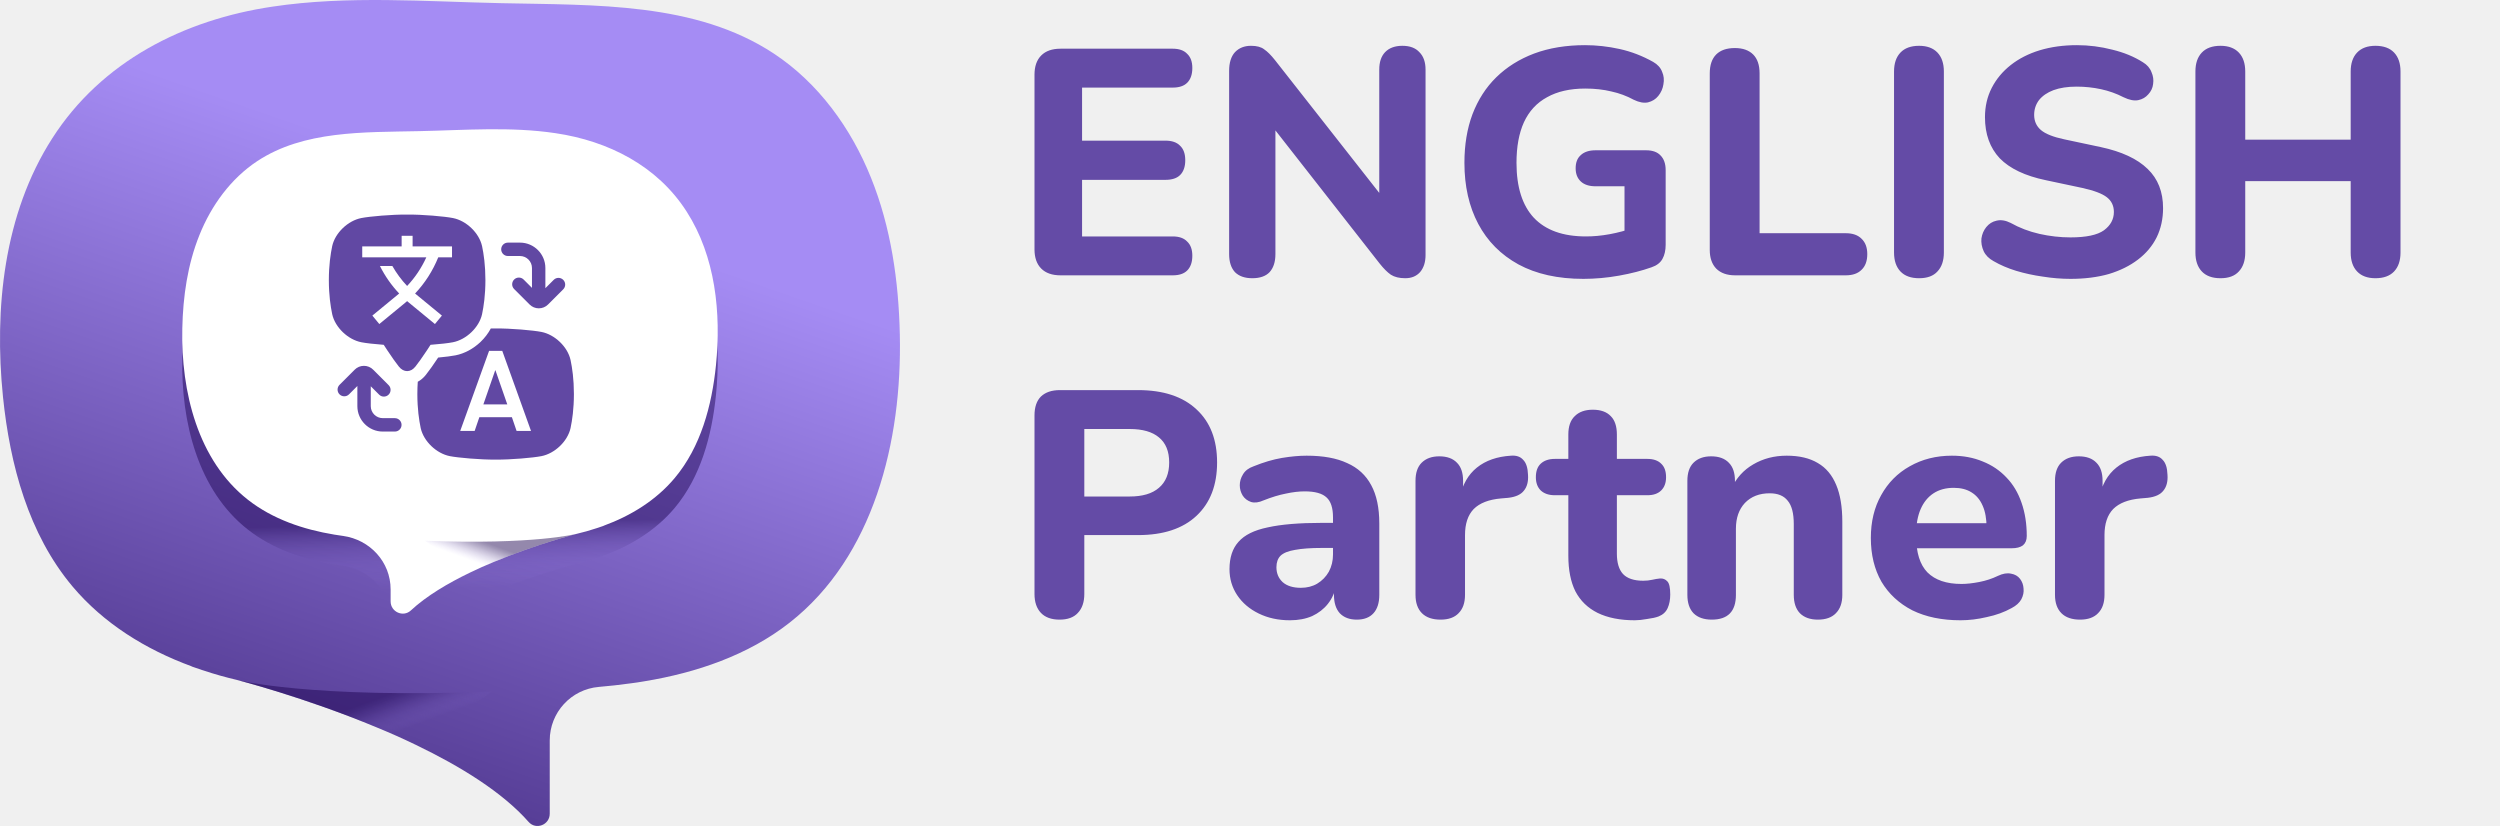
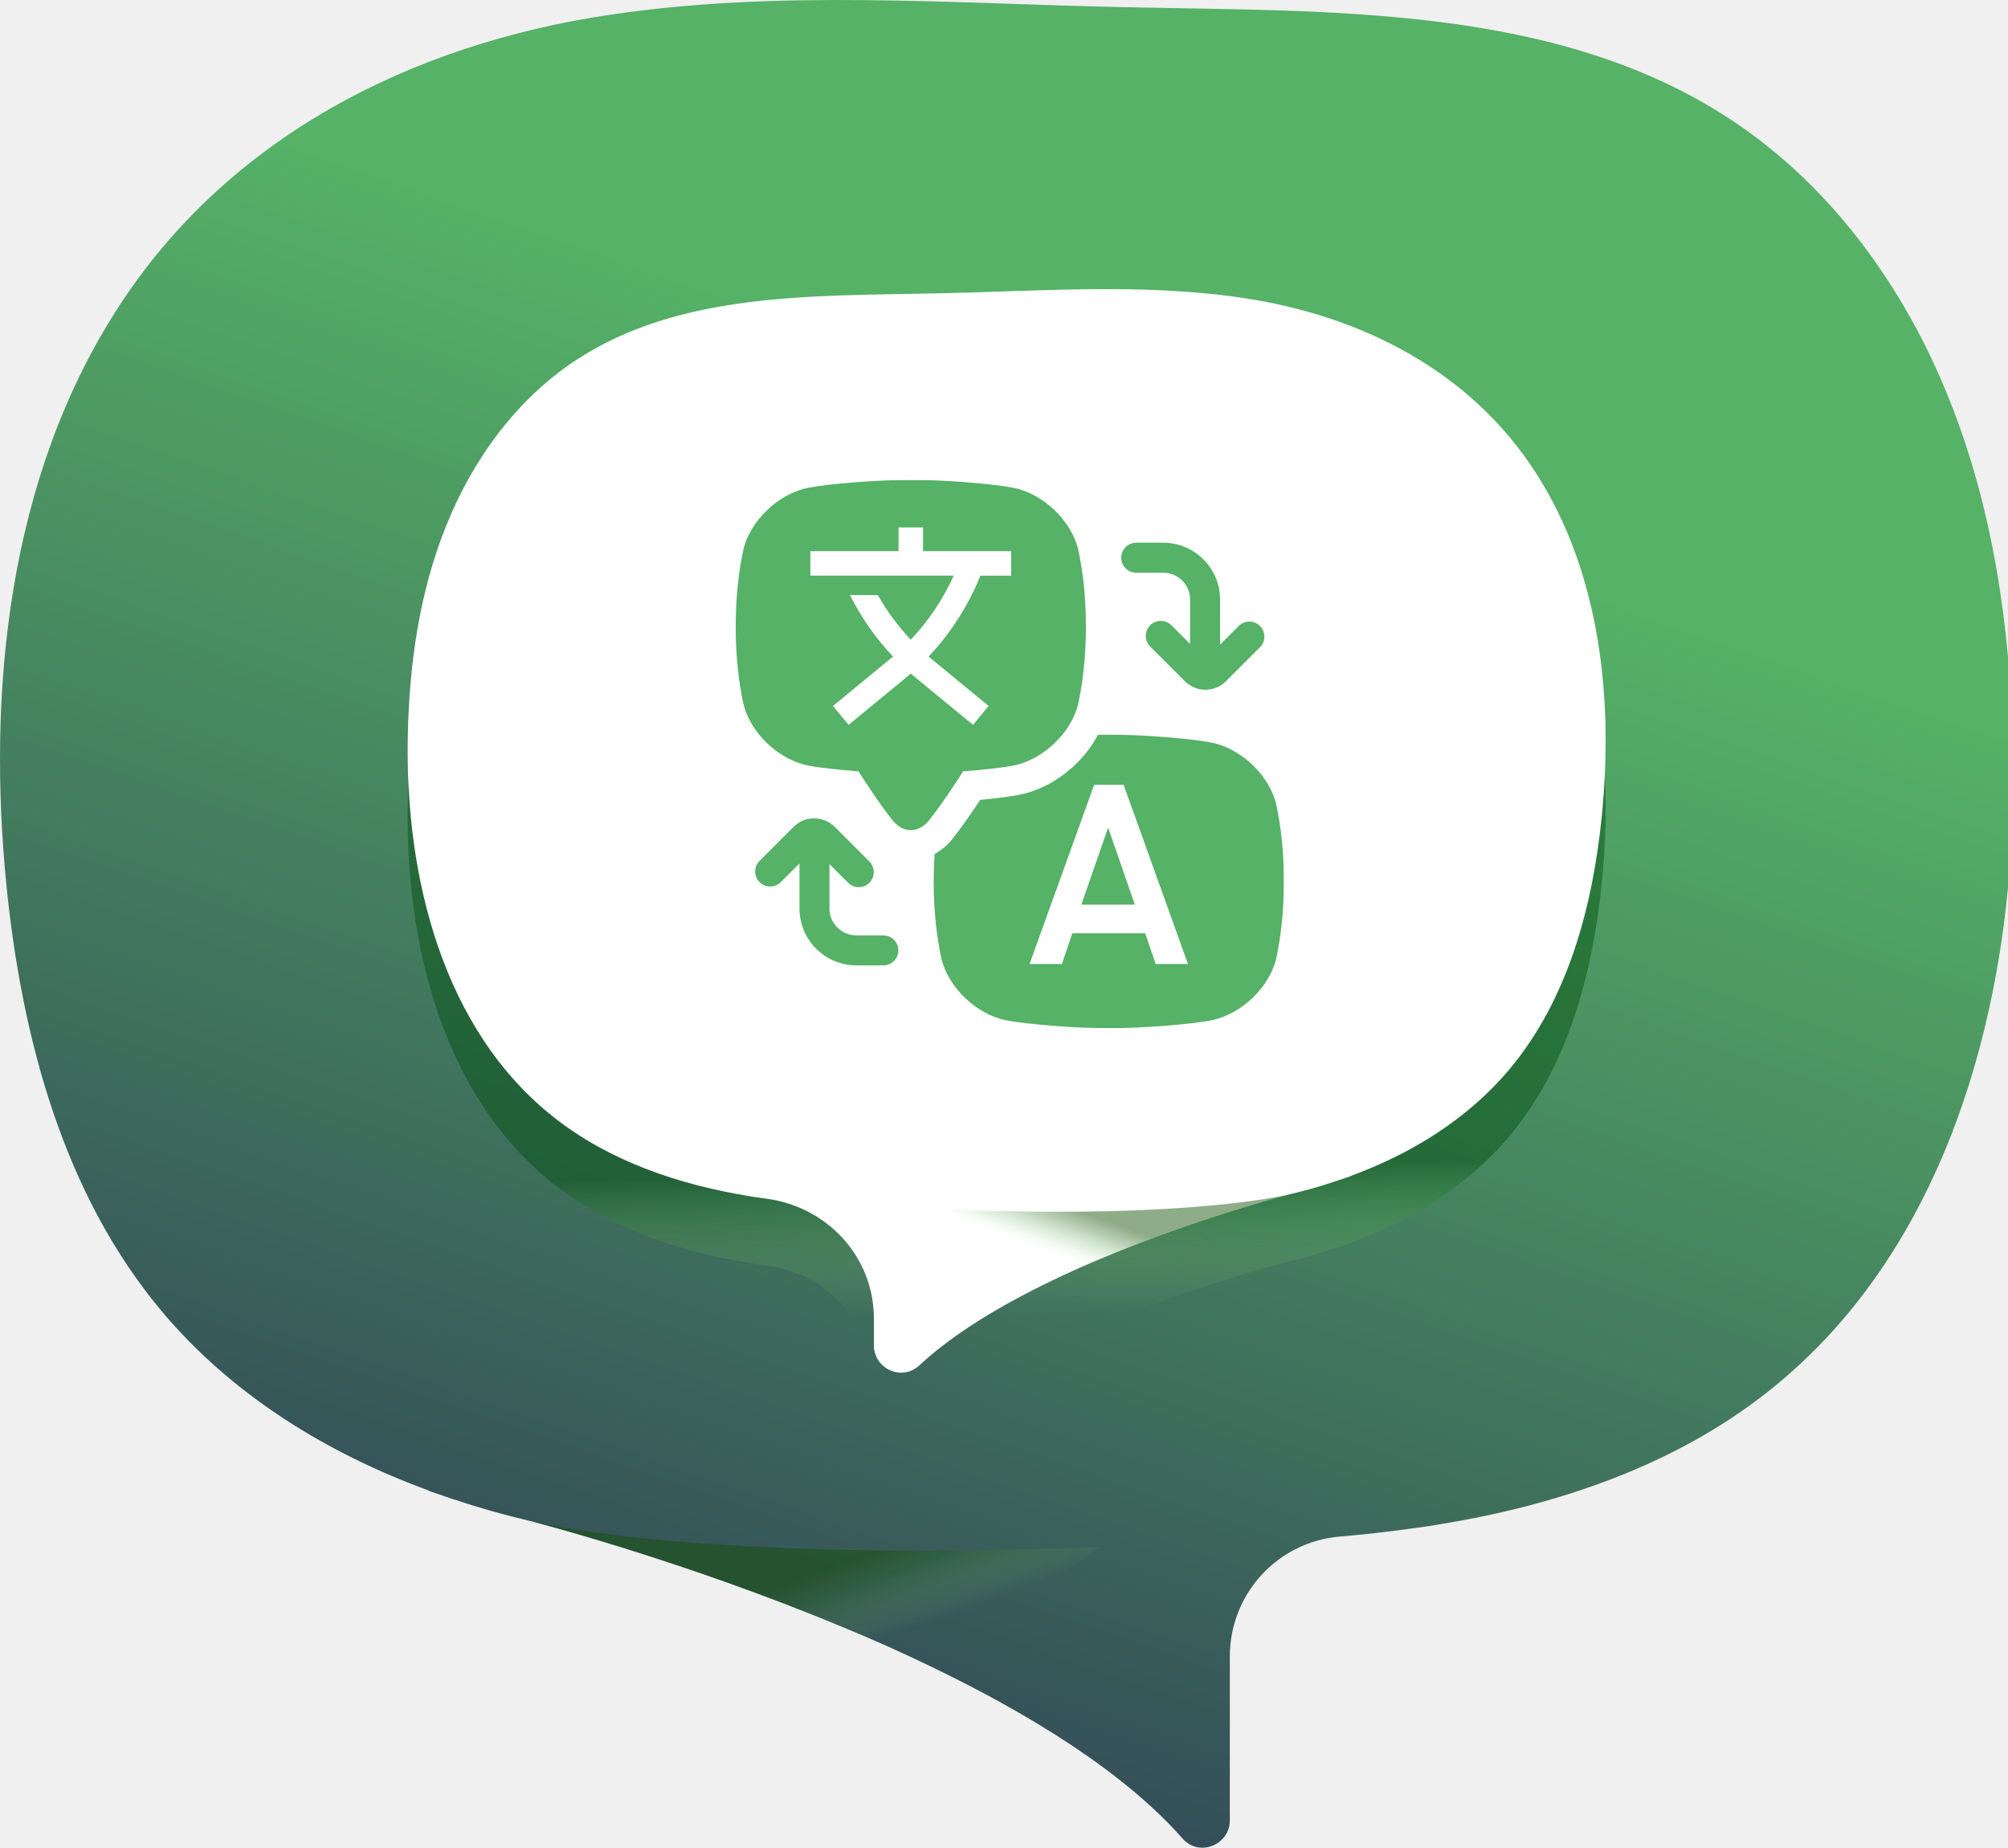
- <svg xmlns="http://www.w3.org/2000/svg" width="454" height="150" viewBox="0 0 454 150" fill="none">
-   <path d="M143.393 113.073C135.856 118.991 126.471 122.168 117.003 123.725C116.172 123.87 115.342 123.995 114.511 124.098C112.596 124.368 110.673 124.577 108.746 124.743C103.7 125.176 99.832 129.4 99.832 134.464V147.777C99.832 149.79 97.336 150.778 96.005 149.268C91.246 143.862 83.585 139.149 75.559 135.29C73.213 134.148 70.826 133.089 68.458 132.113C55.253 126.59 43.023 123.476 43.023 123.476C40.989 122.998 38.974 122.438 37.002 121.773C36.877 121.732 36.773 121.711 36.669 121.67C36.108 121.483 35.569 121.296 35.029 121.109C34.863 121.046 34.8 121.026 34.8 121.026V121.005C26.474 117.953 18.813 113.219 13.145 106.471C5.171 96.961 1.808 84.4 0.541 72.066C-1.078 56.12 0.666 38.866 9.49 25.121C18.439 11.147 33.389 3.589 49.501 1.202C63.246 -0.854 77.22 0.288 91.132 0.579C108.095 0.953 126.325 0.371 140.506 9.714C148.604 15.05 154.563 23.273 158.176 32.284C161.809 41.295 163.201 51.054 163.408 60.771C163.844 80.121 158.654 101.113 143.393 113.073Z" fill="url(#paint0_linear_25_1710)" />
-   <path opacity="0.51" d="M45.017 96.174C49.501 99.696 55.086 101.585 60.719 102.512C61.214 102.599 61.708 102.673 62.202 102.735C62.231 102.739 62.26 102.743 62.289 102.747C67.203 103.432 70.937 107.49 70.937 112.453V114.639C70.937 116.551 73.216 117.579 74.616 116.277C77.433 113.656 81.328 111.342 85.379 109.394C86.775 108.715 88.197 108.084 89.605 107.504C97.462 104.217 104.739 102.365 104.739 102.365C105.95 102.08 107.148 101.747 108.322 101.352C108.396 101.327 108.458 101.315 108.52 101.29C108.853 101.179 109.175 101.068 109.496 100.957C109.595 100.92 109.631 100.908 109.631 100.908V100.895C114.585 99.079 119.144 96.262 122.517 92.247C127.262 86.589 129.263 79.114 130.017 71.775C130.98 62.287 129.942 52.021 124.692 43.842C119.367 35.527 110.471 31.03 100.884 29.61C92.706 28.386 84.391 29.066 76.113 29.239C66.02 29.461 55.172 29.115 46.734 34.675C41.916 37.85 38.37 42.742 36.22 48.104C34.058 53.466 33.23 59.273 33.107 65.055C32.847 76.568 35.936 89.058 45.017 96.174Z" fill="url(#paint1_linear_25_1710)" />
-   <path opacity="0.51" d="M89.344 125.588L75.558 135.289C73.212 134.147 70.824 133.088 68.457 132.112C55.251 126.589 43.022 123.475 43.022 123.475C43.022 123.475 56.103 126.896 89.344 125.588Z" fill="url(#paint2_linear_25_1710)" />
-   <path d="M45.017 90.751C49.501 94.272 55.086 96.162 60.719 97.088C61.214 97.175 61.708 97.249 62.202 97.311C62.231 97.315 62.26 97.319 62.289 97.323C67.203 98.008 70.937 102.066 70.937 107.029V109.215C70.937 111.127 73.216 112.156 74.616 110.853C77.433 108.232 81.328 105.919 85.379 103.97C86.775 103.291 88.197 102.66 89.605 102.08C97.462 98.794 104.739 96.941 104.739 96.941C105.95 96.657 107.148 96.323 108.322 95.928C108.396 95.903 108.458 95.891 108.52 95.866C108.853 95.755 109.175 95.644 109.496 95.533C109.595 95.496 109.631 95.484 109.631 95.484V95.472C114.585 93.656 119.144 90.838 122.517 86.823C127.262 81.165 129.263 73.691 130.017 66.352C130.98 56.864 129.942 46.597 124.692 38.418C119.367 30.103 110.471 25.606 100.884 24.186C92.706 22.962 84.391 23.642 76.113 23.815C66.02 24.037 55.172 23.691 46.734 29.251C41.916 32.426 38.37 37.319 36.22 42.68C34.058 48.042 33.23 53.849 33.107 59.631C32.847 71.144 35.936 83.634 45.017 90.751Z" fill="white" />
-   <path opacity="0.51" d="M77.176 98.198L85.379 103.971C86.775 103.291 88.196 102.661 89.605 102.081C97.462 98.794 104.739 96.941 104.739 96.941C104.739 96.941 96.955 98.977 77.176 98.198Z" fill="url(#paint3_linear_25_1710)" />
-   <g clip-path="url(#clip0_25_1710)">
-     <path d="M89.93 67.246L87.779 73.442H92.124L89.972 67.246H89.93Z" fill="#6148A3" />
-     <path d="M87.541 44.692C87.007 42.277 84.666 40.065 82.245 39.596C80.77 39.301 76.656 38.937 73.934 38.967C71.213 38.937 67.098 39.301 65.623 39.596C63.202 40.065 60.862 42.277 60.327 44.692C60.023 46.158 59.724 48.152 59.719 50.874C59.723 53.597 60.022 55.59 60.327 57.057C60.862 59.471 63.202 61.683 65.623 62.153C66.419 62.312 67.986 62.492 69.686 62.618C69.879 62.92 70.088 63.243 70.314 63.584C71.216 64.951 71.907 65.903 72.43 66.567C73.301 67.671 74.569 67.671 75.44 66.567C75.963 65.904 76.653 64.951 77.556 63.584C77.782 63.243 77.991 62.92 78.184 62.618C79.885 62.491 81.451 62.312 82.247 62.153C84.668 61.683 87.008 59.471 87.543 57.057C87.847 55.59 88.146 53.597 88.151 50.874C88.147 48.152 87.848 46.157 87.543 44.692H87.541ZM82.087 46.734H79.586C78.591 49.19 77.16 51.42 75.38 53.301C75.449 53.36 75.519 53.42 75.59 53.477L77.215 54.814L80.251 57.311L78.985 58.846L74.324 55.012C74.192 54.905 74.063 54.795 73.934 54.684C73.805 54.795 73.677 54.905 73.546 55.012L68.884 58.846L67.618 57.311L72.279 53.477C72.35 53.419 72.42 53.36 72.49 53.301C71.097 51.83 69.919 50.146 68.996 48.308H71.253C72.004 49.626 72.905 50.843 73.934 51.931C75.361 50.422 76.542 48.664 77.419 46.733H65.781V44.745H72.938V42.821H74.929V44.745H82.086V46.733L82.087 46.734Z" fill="#6148A3" />
-     <path d="M103.613 65.374C103.078 62.959 100.737 60.747 98.317 60.278C96.842 59.983 92.727 59.619 90.006 59.648C89.727 59.645 89.434 59.647 89.132 59.651C88.664 60.529 88.035 61.358 87.277 62.084C85.96 63.344 84.34 64.212 82.716 64.529C82.017 64.668 80.886 64.812 79.569 64.934C78.73 66.204 77.981 67.257 77.343 68.066C76.917 68.608 76.415 69.031 75.866 69.328C75.821 70.011 75.793 70.75 75.791 71.556C75.795 74.278 76.094 76.272 76.399 77.739C76.934 80.153 79.275 82.365 81.695 82.835C83.17 83.129 87.285 83.493 90.006 83.464C92.728 83.494 96.843 83.129 98.317 82.835C100.738 82.365 103.079 80.153 103.613 77.739C103.918 76.272 104.217 74.278 104.222 71.556C104.218 68.834 103.919 66.84 103.613 65.374H103.613ZM93.813 78.26L92.96 75.766H87.049L86.196 78.26H83.574L88.817 63.714H91.21L96.433 78.26H93.811H93.813Z" fill="#6148A3" />
-     <path d="M102.28 50.818C101.804 50.342 101.032 50.342 100.556 50.818L99.043 52.331H99.04V48.672C99.04 46.128 96.97 44.059 94.426 44.059H92.233C91.561 44.059 91.016 44.604 91.016 45.275C91.016 45.947 91.561 46.492 92.233 46.492H94.426C95.628 46.492 96.606 47.47 96.606 48.672V52.277H96.604L95.09 50.763C94.614 50.287 93.842 50.287 93.366 50.763C92.89 51.24 92.89 52.012 93.366 52.488L96.178 55.301C96.625 55.747 97.219 55.993 97.85 55.993C98.481 55.993 99.076 55.747 99.521 55.301L102.28 52.542C102.518 52.304 102.637 51.992 102.637 51.68C102.637 51.367 102.518 51.056 102.28 50.817V50.818Z" fill="#6148A3" />
-     <path d="M71.706 75.936H69.512C68.31 75.936 67.332 74.959 67.332 73.757V70.152H67.335L68.848 71.665C69.324 72.142 70.096 72.142 70.572 71.665C71.049 71.189 71.049 70.417 70.572 69.941L67.76 67.128C67.313 66.681 66.719 66.436 66.088 66.436C65.457 66.436 64.863 66.681 64.417 67.128L61.658 69.887C61.42 70.125 61.301 70.437 61.301 70.749C61.301 71.061 61.42 71.373 61.658 71.612C62.134 72.088 62.906 72.088 63.383 71.612L64.896 70.098H64.898V73.757C64.898 76.302 66.968 78.371 69.512 78.371H71.706C72.378 78.371 72.923 77.826 72.923 77.154C72.923 76.482 72.378 75.937 71.706 75.937V75.936Z" fill="#6148A3" />
+ <svg xmlns="http://www.w3.org/2000/svg" width="163" height="150" viewBox="0 0 163 150" fill="none">
+   <g clip-path="url(#clip0_27_1750)">
+     <path d="M143.393 113.073C135.856 118.991 126.471 122.168 117.003 123.725C116.172 123.87 115.342 123.995 114.511 124.098C112.596 124.368 110.673 124.577 108.746 124.743C103.7 125.176 99.832 129.4 99.832 134.464V147.777C99.832 149.79 97.336 150.778 96.005 149.268C91.246 143.862 83.585 139.149 75.559 135.29C73.213 134.148 70.826 133.089 68.458 132.113C55.253 126.59 43.023 123.476 43.023 123.476C40.989 122.998 38.974 122.438 37.002 121.773C36.877 121.732 36.773 121.711 36.669 121.67C36.108 121.483 35.569 121.296 35.029 121.109C34.863 121.046 34.8 121.026 34.8 121.026V121.005C26.474 117.953 18.813 113.219 13.145 106.471C5.171 96.961 1.808 84.4 0.541 72.066C-1.078 56.12 0.666 38.866 9.49 25.121C18.439 11.147 33.389 3.589 49.501 1.202C63.246 -0.854 77.22 0.288 91.132 0.579C108.095 0.953 126.325 0.371 140.506 9.714C148.604 15.05 154.563 23.273 158.176 32.284C161.809 41.295 163.201 51.054 163.408 60.771C163.844 80.121 158.654 101.113 143.393 113.073Z" fill="url(#paint0_linear_27_1750)" />
+     <path opacity="0.51" d="M45.017 96.174C49.501 99.696 55.086 101.585 60.719 102.512C61.214 102.599 61.708 102.673 62.202 102.735C62.231 102.739 62.26 102.743 62.289 102.747C67.203 103.432 70.937 107.49 70.937 112.453V114.639C70.937 116.551 73.216 117.579 74.616 116.277C77.433 113.656 81.328 111.342 85.379 109.394C86.775 108.715 88.197 108.084 89.605 107.504C97.462 104.217 104.739 102.365 104.739 102.365C105.95 102.08 107.148 101.747 108.322 101.352C108.396 101.327 108.458 101.315 108.52 101.29C108.853 101.179 109.175 101.068 109.496 100.957C109.595 100.92 109.631 100.908 109.631 100.908V100.895C114.585 99.079 119.144 96.262 122.517 92.247C127.262 86.589 129.263 79.114 130.017 71.775C130.98 62.287 129.942 52.021 124.692 43.842C119.367 35.527 110.471 31.03 100.884 29.61C92.706 28.386 84.391 29.066 76.113 29.239C66.02 29.461 55.172 29.115 46.734 34.675C41.916 37.85 38.37 42.742 36.22 48.104C34.058 53.466 33.23 59.273 33.107 65.055C32.847 76.568 35.936 89.058 45.017 96.174Z" fill="url(#paint1_linear_27_1750)" />
+     <path opacity="0.51" d="M89.344 125.588L75.558 135.289C73.212 134.147 70.824 133.088 68.457 132.112C55.251 126.589 43.022 123.475 43.022 123.475C43.022 123.475 56.103 126.896 89.344 125.588Z" fill="url(#paint2_linear_27_1750)" />
+     <path d="M45.017 90.751C49.501 94.272 55.086 96.162 60.719 97.088C61.214 97.175 61.708 97.249 62.202 97.311C62.231 97.315 62.26 97.319 62.289 97.323C67.203 98.008 70.937 102.066 70.937 107.029V109.215C70.937 111.127 73.216 112.156 74.616 110.853C77.433 108.232 81.328 105.919 85.379 103.97C86.775 103.291 88.197 102.66 89.605 102.08C97.462 98.794 104.739 96.941 104.739 96.941C105.95 96.657 107.148 96.323 108.322 95.928C108.396 95.903 108.458 95.891 108.52 95.866C108.853 95.755 109.175 95.644 109.496 95.533C109.595 95.496 109.631 95.484 109.631 95.484V95.472C114.585 93.656 119.144 90.838 122.517 86.823C127.262 81.165 129.263 73.691 130.017 66.352C130.98 56.864 129.942 46.597 124.692 38.418C119.367 30.103 110.471 25.606 100.884 24.186C92.706 22.962 84.391 23.642 76.113 23.815C66.02 24.037 55.172 23.691 46.734 29.251C41.916 32.426 38.37 37.319 36.22 42.68C34.058 48.042 33.23 53.849 33.107 59.631C32.847 71.144 35.936 83.634 45.017 90.751Z" fill="white" />
+     <path opacity="0.51" d="M77.176 98.198L85.379 103.971C86.775 103.291 88.196 102.661 89.605 102.081C97.462 98.794 104.739 96.941 104.739 96.941C104.739 96.941 96.955 98.977 77.176 98.198Z" fill="url(#paint3_linear_27_1750)" />
+     <mask id="mask0_27_1750" style="mask-type:luminance" maskUnits="userSpaceOnUse" x="59" y="38" width="46" height="46">
+       <path d="M104.221 38.965H59.719V83.467H104.221V38.965Z" fill="white" />
+     </mask>
+     <g mask="url(#mask0_27_1750)">
+       <path d="M89.93 67.246L87.779 73.442H92.124L89.972 67.246H89.93Z" fill="#55B266" />
+       <path d="M87.541 44.692C87.007 42.277 84.666 40.065 82.245 39.596C80.77 39.301 76.656 38.937 73.934 38.967C71.213 38.937 67.098 39.301 65.623 39.596C63.202 40.065 60.862 42.277 60.327 44.692C60.023 46.158 59.724 48.152 59.719 50.874C59.723 53.597 60.022 55.59 60.327 57.057C60.862 59.471 63.202 61.683 65.623 62.153C66.419 62.312 67.986 62.492 69.686 62.618C69.879 62.92 70.088 63.243 70.314 63.584C71.216 64.951 71.907 65.903 72.43 66.567C73.301 67.671 74.569 67.671 75.439 66.567C75.963 65.904 76.653 64.951 77.556 63.584C77.782 63.243 77.991 62.92 78.184 62.618C79.885 62.491 81.451 62.312 82.247 62.153C84.668 61.683 87.008 59.471 87.543 57.057C87.847 55.59 88.146 53.597 88.151 50.874C88.147 48.152 87.848 46.157 87.543 44.692H87.541ZM82.087 46.734H79.586C78.591 49.19 77.16 51.42 75.38 53.301C75.449 53.36 75.519 53.42 75.59 53.477L77.215 54.814L80.251 57.311L78.985 58.846L74.324 55.012C74.192 54.905 74.063 54.795 73.934 54.684C73.805 54.795 73.677 54.905 73.546 55.012L68.884 58.846L67.618 57.311L72.279 53.477C72.35 53.419 72.42 53.36 72.49 53.301C71.097 51.83 69.918 50.146 68.995 48.308H71.253C72.004 49.626 72.905 50.843 73.934 51.931C75.361 50.422 76.542 48.664 77.419 46.733H65.781V44.745H72.938V42.821H74.929V44.745H82.086V46.733L82.087 46.734Z" fill="#55B266" />
+       <path d="M103.613 65.374C103.078 62.959 100.737 60.747 98.317 60.278C96.842 59.983 92.727 59.619 90.006 59.648C89.727 59.645 89.434 59.647 89.132 59.651C88.664 60.529 88.035 61.358 87.277 62.084C85.96 63.344 84.34 64.212 82.716 64.529C82.017 64.668 80.886 64.812 79.569 64.934C78.73 66.204 77.981 67.257 77.343 68.066C76.917 68.608 76.415 69.031 75.866 69.328C75.821 70.011 75.793 70.75 75.791 71.556C75.795 74.278 76.094 76.272 76.399 77.739C76.934 80.153 79.275 82.365 81.695 82.835C83.17 83.129 87.285 83.493 90.006 83.464C92.728 83.494 96.843 83.129 98.317 82.835C100.738 82.365 103.079 80.153 103.613 77.739C103.918 76.272 104.217 74.278 104.222 71.556C104.218 68.834 103.919 66.84 103.613 65.374ZM93.813 78.26L92.96 75.766H87.049L86.196 78.26H83.574L88.817 63.714H91.21L96.433 78.26H93.811H93.813Z" fill="#55B266" />
+       <path d="M102.28 50.818C101.804 50.342 101.032 50.342 100.556 50.818L99.043 52.331H99.04V48.672C99.04 46.128 96.97 44.059 94.426 44.059H92.233C91.561 44.059 91.016 44.604 91.016 45.275C91.016 45.947 91.561 46.492 92.233 46.492H94.426C95.628 46.492 96.606 47.47 96.606 48.672V52.277H96.604L95.09 50.763C94.614 50.287 93.842 50.287 93.366 50.763C92.89 51.24 92.89 52.012 93.366 52.488L96.178 55.301C96.625 55.747 97.219 55.993 97.85 55.993C98.481 55.993 99.076 55.747 99.521 55.301L102.28 52.542C102.518 52.304 102.637 51.992 102.637 51.68C102.637 51.367 102.518 51.056 102.28 50.818Z" fill="#55B266" />
+       <path d="M71.706 75.936H69.512C68.31 75.936 67.332 74.959 67.332 73.757V70.152H67.335L68.848 71.665C69.324 72.142 70.096 72.142 70.572 71.665C71.049 71.189 71.049 70.417 70.572 69.941L67.76 67.128C67.313 66.681 66.719 66.436 66.088 66.436C65.457 66.436 64.863 66.681 64.417 67.128L61.658 69.887C61.42 70.125 61.301 70.437 61.301 70.749C61.301 71.061 61.42 71.373 61.658 71.612C62.134 72.088 62.906 72.088 63.383 71.612L64.896 70.098H64.898V73.757C64.898 76.302 66.968 78.371 69.512 78.371H71.706C72.378 78.371 72.923 77.826 72.923 77.154C72.923 76.482 72.378 75.936 71.706 75.936Z" fill="#55B266" />
+     </g>
  </g>
-   <path d="M192.592 50C191.074 50 189.907 49.591 189.09 48.774C188.272 47.957 187.864 46.789 187.864 45.271V13.572C187.864 12.054 188.272 10.886 189.09 10.069C189.907 9.252 191.074 8.843 192.592 8.843H212.966C214.134 8.843 215.01 9.155 215.593 9.777C216.216 10.361 216.527 11.217 216.527 12.346C216.527 13.514 216.216 14.409 215.593 15.031C215.01 15.615 214.134 15.907 212.966 15.907H196.504V25.54H211.624C212.83 25.54 213.725 25.851 214.309 26.474C214.932 27.057 215.243 27.933 215.243 29.101C215.243 30.268 214.932 31.163 214.309 31.786C213.725 32.37 212.83 32.662 211.624 32.662H196.504V42.936H212.966C214.134 42.936 215.01 43.248 215.593 43.87C216.216 44.454 216.527 45.31 216.527 46.439C216.527 47.606 216.216 48.502 215.593 49.124C215.01 49.708 214.134 50 212.966 50H192.592ZM227.413 50.525C226.051 50.525 225 50.156 224.261 49.416C223.56 48.638 223.21 47.548 223.21 46.147V12.871C223.21 11.392 223.56 10.264 224.261 9.485C225 8.707 225.973 8.318 227.18 8.318C228.23 8.318 229.028 8.532 229.573 8.96C230.157 9.349 230.819 10.011 231.558 10.945L252.049 37.04H250.473V12.638C250.473 11.276 250.823 10.225 251.523 9.485C252.263 8.707 253.314 8.318 254.676 8.318C256.038 8.318 257.069 8.707 257.77 9.485C258.509 10.225 258.879 11.276 258.879 12.638V46.322C258.879 47.606 258.548 48.638 257.887 49.416C257.225 50.156 256.33 50.525 255.201 50.525C254.112 50.525 253.236 50.311 252.574 49.883C251.952 49.455 251.27 48.774 250.531 47.84L230.099 21.745H231.616V46.147C231.616 47.548 231.266 48.638 230.566 49.416C229.865 50.156 228.814 50.525 227.413 50.525ZM287.539 50.642C282.907 50.642 278.977 49.767 275.746 48.015C272.555 46.264 270.123 43.812 268.449 40.66C266.776 37.507 265.939 33.81 265.939 29.568C265.939 26.298 266.425 23.36 267.398 20.752C268.41 18.106 269.85 15.868 271.718 14.039C273.625 12.171 275.921 10.731 278.607 9.719C281.331 8.707 284.406 8.201 287.831 8.201C289.932 8.201 292.034 8.435 294.136 8.902C296.237 9.369 298.261 10.147 300.207 11.237C301.024 11.704 301.569 12.307 301.841 13.046C302.153 13.747 302.231 14.506 302.075 15.323C301.958 16.102 301.647 16.802 301.141 17.425C300.674 18.009 300.051 18.398 299.273 18.592C298.533 18.748 297.677 18.592 296.704 18.125C295.42 17.425 294.058 16.919 292.618 16.608C291.178 16.257 289.601 16.082 287.889 16.082C285.126 16.082 282.81 16.608 280.942 17.658C279.074 18.67 277.673 20.188 276.739 22.212C275.844 24.197 275.396 26.649 275.396 29.568C275.396 33.965 276.447 37.293 278.549 39.55C280.689 41.808 283.841 42.936 288.006 42.936C289.407 42.936 290.847 42.8 292.326 42.528C293.805 42.255 295.264 41.866 296.704 41.36L295.011 45.038V33.829H289.757C288.59 33.829 287.694 33.537 287.072 32.953C286.449 32.37 286.138 31.572 286.138 30.56C286.138 29.509 286.449 28.711 287.072 28.166C287.694 27.583 288.59 27.291 289.757 27.291H298.923C300.09 27.291 300.966 27.602 301.55 28.225C302.172 28.848 302.484 29.743 302.484 30.91V44.454C302.484 45.466 302.289 46.322 301.9 47.023C301.511 47.723 300.849 48.229 299.915 48.541C298.164 49.163 296.198 49.669 294.019 50.058C291.839 50.448 289.679 50.642 287.539 50.642ZM315.104 50C313.625 50 312.477 49.591 311.66 48.774C310.882 47.957 310.492 46.828 310.492 45.388V13.338C310.492 11.82 310.882 10.672 311.66 9.894C312.438 9.116 313.567 8.726 315.046 8.726C316.486 8.726 317.595 9.116 318.373 9.894C319.152 10.672 319.541 11.82 319.541 13.338V42.352H335.186C336.432 42.352 337.385 42.683 338.047 43.345C338.748 44.007 339.098 44.941 339.098 46.147C339.098 47.392 338.748 48.346 338.047 49.008C337.385 49.669 336.432 50 335.186 50H315.104ZM348.511 50.525C347.032 50.525 345.903 50.117 345.125 49.3C344.347 48.482 343.957 47.334 343.957 45.855V12.988C343.957 11.509 344.347 10.361 345.125 9.544C345.903 8.726 347.032 8.318 348.511 8.318C349.951 8.318 351.06 8.726 351.838 9.544C352.617 10.361 353.006 11.509 353.006 12.988V45.855C353.006 47.334 352.617 48.482 351.838 49.3C351.099 50.117 349.99 50.525 348.511 50.525ZM376 50.642C374.365 50.642 372.692 50.506 370.979 50.233C369.306 50 367.691 49.65 366.134 49.183C364.616 48.716 363.254 48.132 362.047 47.431C361.191 46.964 360.588 46.361 360.238 45.622C359.887 44.843 359.751 44.065 359.829 43.286C359.946 42.508 360.238 41.827 360.705 41.243C361.211 40.62 361.833 40.231 362.573 40.076C363.351 39.881 364.207 40.017 365.141 40.484C366.737 41.38 368.469 42.041 370.337 42.469C372.244 42.897 374.132 43.111 376 43.111C378.841 43.111 380.865 42.683 382.071 41.827C383.278 40.932 383.881 39.823 383.881 38.499C383.881 37.371 383.453 36.476 382.597 35.814C381.74 35.152 380.242 34.588 378.101 34.121L371.505 32.72C367.768 31.942 364.986 30.618 363.157 28.75C361.366 26.843 360.471 24.352 360.471 21.278C360.471 19.332 360.88 17.561 361.697 15.965C362.514 14.37 363.663 12.988 365.141 11.82C366.62 10.653 368.372 9.758 370.395 9.135C372.458 8.512 374.715 8.201 377.167 8.201C379.347 8.201 381.487 8.474 383.589 9.018C385.691 9.524 387.539 10.283 389.135 11.295C389.913 11.762 390.439 12.365 390.711 13.105C391.023 13.805 391.12 14.525 391.003 15.265C390.925 15.965 390.633 16.588 390.127 17.133C389.66 17.678 389.057 18.028 388.318 18.184C387.578 18.34 386.683 18.164 385.632 17.658C384.348 16.997 382.986 16.51 381.546 16.199C380.106 15.888 378.627 15.732 377.109 15.732C375.474 15.732 374.073 15.946 372.906 16.374C371.777 16.802 370.901 17.405 370.279 18.184C369.695 18.962 369.403 19.857 369.403 20.869C369.403 21.998 369.812 22.912 370.629 23.613C371.446 24.314 372.867 24.878 374.891 25.306L381.487 26.707C385.301 27.524 388.143 28.848 390.011 30.677C391.879 32.467 392.813 34.841 392.813 37.799C392.813 39.745 392.424 41.516 391.645 43.111C390.867 44.668 389.738 46.011 388.259 47.139C386.78 48.268 385.01 49.144 382.947 49.767C380.884 50.35 378.568 50.642 376 50.642ZM403.241 50.525C401.762 50.525 400.633 50.117 399.855 49.3C399.076 48.482 398.687 47.334 398.687 45.855V12.988C398.687 11.509 399.076 10.361 399.855 9.544C400.633 8.726 401.762 8.318 403.241 8.318C404.681 8.318 405.79 8.726 406.568 9.544C407.347 10.361 407.736 11.509 407.736 12.988V25.364H426.884V12.988C426.884 11.509 427.273 10.361 428.051 9.544C428.83 8.726 429.939 8.318 431.379 8.318C432.858 8.318 433.987 8.726 434.765 9.544C435.543 10.361 435.933 11.509 435.933 12.988V45.855C435.933 47.334 435.543 48.482 434.765 49.3C433.987 50.117 432.858 50.525 431.379 50.525C429.939 50.525 428.83 50.117 428.051 49.3C427.273 48.482 426.884 47.334 426.884 45.855V32.895H407.736V45.855C407.736 47.334 407.347 48.482 406.568 49.3C405.829 50.117 404.72 50.525 403.241 50.525ZM192.417 112.525C190.938 112.525 189.81 112.117 189.031 111.299C188.253 110.482 187.864 109.334 187.864 107.855V75.455C187.864 73.937 188.253 72.789 189.031 72.011C189.848 71.232 190.997 70.843 192.476 70.843H206.661C211.254 70.843 214.796 72.011 217.286 74.346C219.777 76.642 221.023 79.853 221.023 83.978C221.023 88.104 219.777 91.334 217.286 93.669C214.796 96.004 211.254 97.172 206.661 97.172H196.912V107.855C196.912 109.334 196.523 110.482 195.745 111.299C195.005 112.117 193.896 112.525 192.417 112.525ZM196.912 90.166H205.144C207.479 90.166 209.25 89.641 210.456 88.59C211.701 87.54 212.324 86.002 212.324 83.978C212.324 81.955 211.701 80.437 210.456 79.425C209.25 78.413 207.479 77.907 205.144 77.907H196.912V90.166ZM234.251 112.642C232.15 112.642 230.262 112.234 228.588 111.416C226.915 110.599 225.611 109.49 224.677 108.089C223.743 106.688 223.276 105.111 223.276 103.36C223.276 101.258 223.821 99.604 224.911 98.398C226 97.152 227.771 96.277 230.223 95.771C232.675 95.226 235.925 94.954 239.972 94.954H243.066V99.507H240.031C238.046 99.507 236.431 99.624 235.185 99.857C233.979 100.052 233.103 100.402 232.558 100.908C232.052 101.414 231.799 102.115 231.799 103.01C231.799 104.099 232.169 104.995 232.908 105.695C233.687 106.396 234.796 106.746 236.236 106.746C237.365 106.746 238.357 106.493 239.213 105.987C240.108 105.442 240.809 104.722 241.315 103.827C241.821 102.893 242.074 101.842 242.074 100.675V93.961C242.074 92.249 241.685 91.042 240.906 90.342C240.128 89.602 238.805 89.232 236.937 89.232C235.886 89.232 234.738 89.369 233.492 89.641C232.286 89.875 230.943 90.283 229.464 90.867C228.608 91.256 227.849 91.353 227.187 91.159C226.526 90.925 226.02 90.536 225.67 89.991C225.319 89.408 225.144 88.785 225.144 88.123C225.144 87.423 225.339 86.761 225.728 86.138C226.117 85.477 226.759 84.99 227.654 84.679C229.484 83.939 231.196 83.433 232.792 83.161C234.426 82.889 235.925 82.752 237.287 82.752C240.284 82.752 242.735 83.2 244.643 84.095C246.588 84.951 248.048 86.294 249.021 88.123C249.994 89.913 250.48 92.229 250.48 95.07V108.03C250.48 109.47 250.13 110.579 249.43 111.358C248.729 112.136 247.717 112.525 246.394 112.525C245.071 112.525 244.039 112.136 243.3 111.358C242.599 110.579 242.249 109.47 242.249 108.03V105.87L242.658 106.221C242.424 107.544 241.918 108.692 241.14 109.665C240.4 110.599 239.447 111.338 238.279 111.883C237.112 112.389 235.769 112.642 234.251 112.642ZM261.61 112.525C260.131 112.525 259.002 112.136 258.224 111.358C257.445 110.579 257.056 109.47 257.056 108.03V87.306C257.056 85.866 257.426 84.776 258.165 84.037C258.944 83.258 260.014 82.869 261.376 82.869C262.777 82.869 263.847 83.258 264.587 84.037C265.326 84.776 265.696 85.866 265.696 87.306V90.342H265.112C265.579 88.007 266.611 86.197 268.206 84.912C269.802 83.628 271.865 82.908 274.395 82.752C275.367 82.675 276.107 82.928 276.613 83.511C277.158 84.056 277.45 84.971 277.489 86.255C277.566 87.462 277.313 88.415 276.73 89.116C276.185 89.816 275.251 90.244 273.927 90.4L272.585 90.517C270.366 90.711 268.712 91.353 267.623 92.443C266.572 93.533 266.046 95.109 266.046 97.172V108.03C266.046 109.47 265.657 110.579 264.879 111.358C264.139 112.136 263.05 112.525 261.61 112.525ZM296.894 112.642C294.208 112.642 291.951 112.195 290.122 111.299C288.332 110.404 286.989 109.101 286.094 107.388C285.238 105.676 284.81 103.516 284.81 100.908V89.933H282.358C281.268 89.933 280.412 89.641 279.789 89.057C279.205 88.474 278.913 87.676 278.913 86.664C278.913 85.574 279.205 84.757 279.789 84.212C280.412 83.628 281.268 83.336 282.358 83.336H284.81V78.9C284.81 77.421 285.199 76.311 285.977 75.572C286.756 74.793 287.845 74.404 289.246 74.404C290.686 74.404 291.776 74.793 292.516 75.572C293.255 76.311 293.625 77.421 293.625 78.9V83.336H299.171C300.26 83.336 301.097 83.628 301.681 84.212C302.265 84.757 302.557 85.574 302.557 86.664C302.557 87.676 302.265 88.474 301.681 89.057C301.097 89.641 300.26 89.933 299.171 89.933H293.625V100.558C293.625 102.192 293.994 103.418 294.734 104.236C295.512 105.053 296.738 105.462 298.412 105.462C298.996 105.462 299.54 105.403 300.046 105.286C300.552 105.17 301.019 105.092 301.447 105.053C301.992 105.014 302.44 105.189 302.79 105.578C303.14 105.929 303.316 106.726 303.316 107.972C303.316 108.906 303.16 109.723 302.848 110.424C302.537 111.124 301.992 111.63 301.214 111.942C300.708 112.136 300.007 112.292 299.112 112.409C298.256 112.564 297.517 112.642 296.894 112.642ZM310.864 112.525C309.424 112.525 308.314 112.136 307.536 111.358C306.797 110.579 306.427 109.47 306.427 108.03V87.306C306.427 85.866 306.797 84.776 307.536 84.037C308.314 83.258 309.385 82.869 310.747 82.869C312.148 82.869 313.218 83.258 313.958 84.037C314.697 84.776 315.067 85.866 315.067 87.306V90.633L314.425 88.707C315.32 86.8 316.643 85.341 318.394 84.329C320.185 83.278 322.209 82.752 324.466 82.752C326.762 82.752 328.65 83.2 330.129 84.095C331.607 84.951 332.717 86.275 333.456 88.065C334.196 89.816 334.565 92.054 334.565 94.778V108.03C334.565 109.47 334.176 110.579 333.398 111.358C332.658 112.136 331.569 112.525 330.129 112.525C328.727 112.525 327.638 112.136 326.859 111.358C326.12 110.579 325.75 109.47 325.75 108.03V95.187C325.75 93.202 325.38 91.782 324.641 90.925C323.94 90.03 322.851 89.583 321.372 89.583C319.504 89.583 318.005 90.166 316.877 91.334C315.787 92.502 315.242 94.058 315.242 96.004V108.03C315.242 111.027 313.783 112.525 310.864 112.525ZM356.033 112.642C352.647 112.642 349.728 112.039 347.276 110.832C344.863 109.587 342.995 107.855 341.671 105.637C340.387 103.379 339.745 100.733 339.745 97.697C339.745 94.74 340.368 92.151 341.613 89.933C342.859 87.676 344.59 85.924 346.809 84.679C349.066 83.395 351.615 82.752 354.456 82.752C356.519 82.752 358.387 83.103 360.061 83.803C361.734 84.465 363.174 85.438 364.381 86.722C365.587 87.968 366.502 89.505 367.124 91.334C367.747 93.124 368.059 95.129 368.059 97.347C368.059 98.087 367.825 98.651 367.358 99.04C366.891 99.39 366.21 99.565 365.315 99.565H346.984V95.012H361.695L360.761 95.829C360.761 94.234 360.528 92.91 360.061 91.859C359.594 90.77 358.913 89.952 358.017 89.408C357.161 88.863 356.091 88.59 354.807 88.59C353.367 88.59 352.141 88.921 351.129 89.583C350.117 90.244 349.339 91.198 348.794 92.443C348.249 93.689 347.976 95.187 347.976 96.938V97.405C347.976 100.363 348.657 102.543 350.02 103.944C351.421 105.345 353.483 106.045 356.208 106.045C357.142 106.045 358.212 105.929 359.419 105.695C360.625 105.462 361.754 105.092 362.804 104.586C363.7 104.158 364.497 104.022 365.198 104.177C365.899 104.294 366.443 104.605 366.833 105.111C367.222 105.617 367.436 106.201 367.475 106.863C367.553 107.524 367.416 108.186 367.066 108.848C366.716 109.47 366.132 109.996 365.315 110.424C363.991 111.163 362.493 111.708 360.82 112.058C359.185 112.448 357.589 112.642 356.033 112.642ZM377.739 112.525C376.26 112.525 375.132 112.136 374.353 111.358C373.575 110.579 373.186 109.47 373.186 108.03V87.306C373.186 85.866 373.556 84.776 374.295 84.037C375.073 83.258 376.144 82.869 377.506 82.869C378.907 82.869 379.977 83.258 380.717 84.037C381.456 84.776 381.826 85.866 381.826 87.306V90.342H381.242C381.709 88.007 382.74 86.197 384.336 84.912C385.932 83.628 387.994 82.908 390.524 82.752C391.497 82.675 392.237 82.928 392.743 83.511C393.287 84.056 393.579 84.971 393.618 86.255C393.696 87.462 393.443 88.415 392.859 89.116C392.314 89.816 391.38 90.244 390.057 90.4L388.714 90.517C386.496 90.711 384.842 91.353 383.752 92.443C382.701 93.533 382.176 95.109 382.176 97.172V108.03C382.176 109.47 381.787 110.579 381.008 111.358C380.269 112.136 379.179 112.525 377.739 112.525Z" fill="#644BA6" />
  <defs>
-     <linearGradient id="paint0_linear_25_1710" x1="28.93" y1="215.059" x2="91.379" y2="34.973" gradientUnits="userSpaceOnUse">
+     <linearGradient id="paint0_linear_27_1750" x1="28.93" y1="215.059" x2="91.379" y2="34.973" gradientUnits="userSpaceOnUse">
      <stop stop-color="#19004D" />
-       <stop offset="1" stop-color="#A58CF4" />
+       <stop offset="1" stop-color="#55B266" />
    </linearGradient>
-     <linearGradient id="paint1_linear_25_1710" x1="81.285" y1="44.76" x2="82.967" y2="127.778" gradientUnits="userSpaceOnUse">
-       <stop offset="0.606" stop-color="#19004D" stop-opacity="0.912" />
-       <stop offset="0.649" stop-color="#4C338A" stop-opacity="0.629" />
-       <stop offset="0.694" stop-color="#7C63C3" stop-opacity="0.335" />
-       <stop offset="0.728" stop-color="#9A81E7" stop-opacity="0.117" />
-       <stop offset="0.746" stop-color="#A58CF4" stop-opacity="0" />
+     <linearGradient id="paint1_linear_27_1750" x1="81.285" y1="44.76" x2="82.967" y2="127.778" gradientUnits="userSpaceOnUse">
+       <stop offset="0.606" stop-color="#004D0C" stop-opacity="0.912" />
+       <stop offset="0.649" stop-color="#338A33" stop-opacity="0.629" />
+       <stop offset="0.694" stop-color="#78C363" stop-opacity="0.335" />
+       <stop offset="0.728" stop-color="#9BE781" stop-opacity="0.117" />
+       <stop offset="0.746" stop-color="#93F48C" stop-opacity="0" />
    </linearGradient>
-     <linearGradient id="paint2_linear_25_1710" x1="62.43" y1="114.21" x2="71.801" y2="139.979" gradientUnits="userSpaceOnUse">
-       <stop offset="0.512" stop-color="#19004D" stop-opacity="0.912" />
-       <stop offset="0.543" stop-color="#1E0553" stop-opacity="0.801" />
-       <stop offset="0.583" stop-color="#2C1364" stop-opacity="0.652" />
-       <stop offset="0.629" stop-color="#442B80" stop-opacity="0.481" />
-       <stop offset="0.68" stop-color="#654CA7" stop-opacity="0.295" />
-       <stop offset="0.733" stop-color="#8E75D9" stop-opacity="0.098" />
-       <stop offset="0.76" stop-color="#A58CF4" stop-opacity="0" />
+     <linearGradient id="paint2_linear_27_1750" x1="62.43" y1="114.21" x2="71.801" y2="139.979" gradientUnits="userSpaceOnUse">
+       <stop offset="0.512" stop-color="#114D00" stop-opacity="0.912" />
+       <stop offset="0.543" stop-color="#1E5305" stop-opacity="0.801" />
+       <stop offset="0.583" stop-color="#1B6413" stop-opacity="0.652" />
+       <stop offset="0.629" stop-color="#3C802B" stop-opacity="0.481" />
+       <stop offset="0.68" stop-color="#61A74C" stop-opacity="0.295" />
+       <stop offset="0.733" stop-color="#87D975" stop-opacity="0.098" />
+       <stop offset="0.76" stop-color="#A6F48C" stop-opacity="0" />
    </linearGradient>
-     <linearGradient id="paint3_linear_25_1710" x1="93.19" y1="91.429" x2="87.615" y2="106.762" gradientUnits="userSpaceOnUse">
-       <stop offset="0.512" stop-color="#19004D" stop-opacity="0.912" />
-       <stop offset="0.543" stop-color="#1E0553" stop-opacity="0.801" />
-       <stop offset="0.583" stop-color="#2C1364" stop-opacity="0.652" />
-       <stop offset="0.629" stop-color="#442B80" stop-opacity="0.481" />
-       <stop offset="0.68" stop-color="#654CA7" stop-opacity="0.295" />
-       <stop offset="0.733" stop-color="#8E75D9" stop-opacity="0.098" />
-       <stop offset="0.76" stop-color="#A58CF4" stop-opacity="0" />
+     <linearGradient id="paint3_linear_27_1750" x1="93.19" y1="91.429" x2="87.615" y2="106.762" gradientUnits="userSpaceOnUse">
+       <stop offset="0.512" stop-color="#0C4D00" stop-opacity="0.912" />
+       <stop offset="0.543" stop-color="#1B5305" stop-opacity="0.801" />
+       <stop offset="0.583" stop-color="#216413" stop-opacity="0.652" />
+       <stop offset="0.629" stop-color="#38802B" stop-opacity="0.481" />
+       <stop offset="0.68" stop-color="#54A74C" stop-opacity="0.295" />
+       <stop offset="0.733" stop-color="#81D975" stop-opacity="0.098" />
+       <stop offset="0.76" stop-color="#9AF48C" stop-opacity="0" />
    </linearGradient>
-     <clipPath id="clip0_25_1710">
-       <rect width="44.502" height="44.502" fill="white" transform="translate(59.7188 38.9648)" />
+     <clipPath id="clip0_27_1750">
+       <rect width="163" height="150" fill="white" />
    </clipPath>
  </defs>
</svg>
